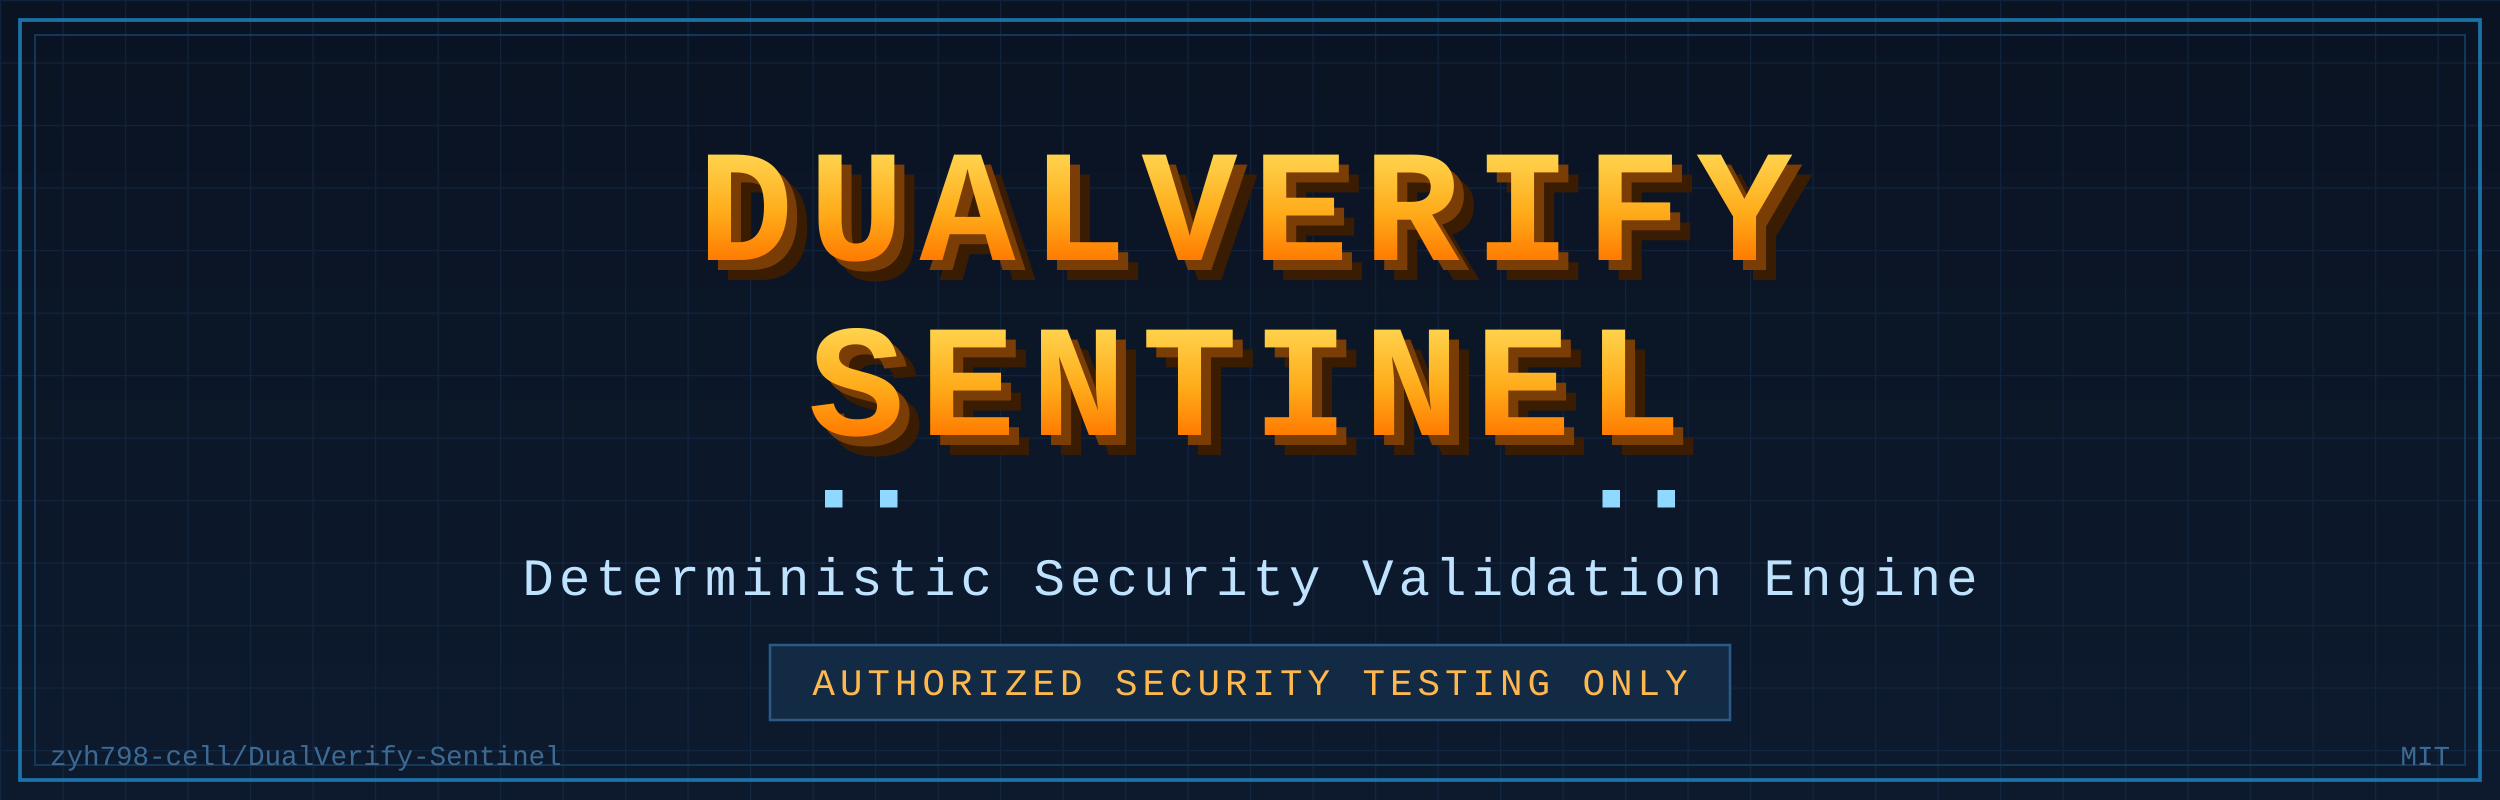
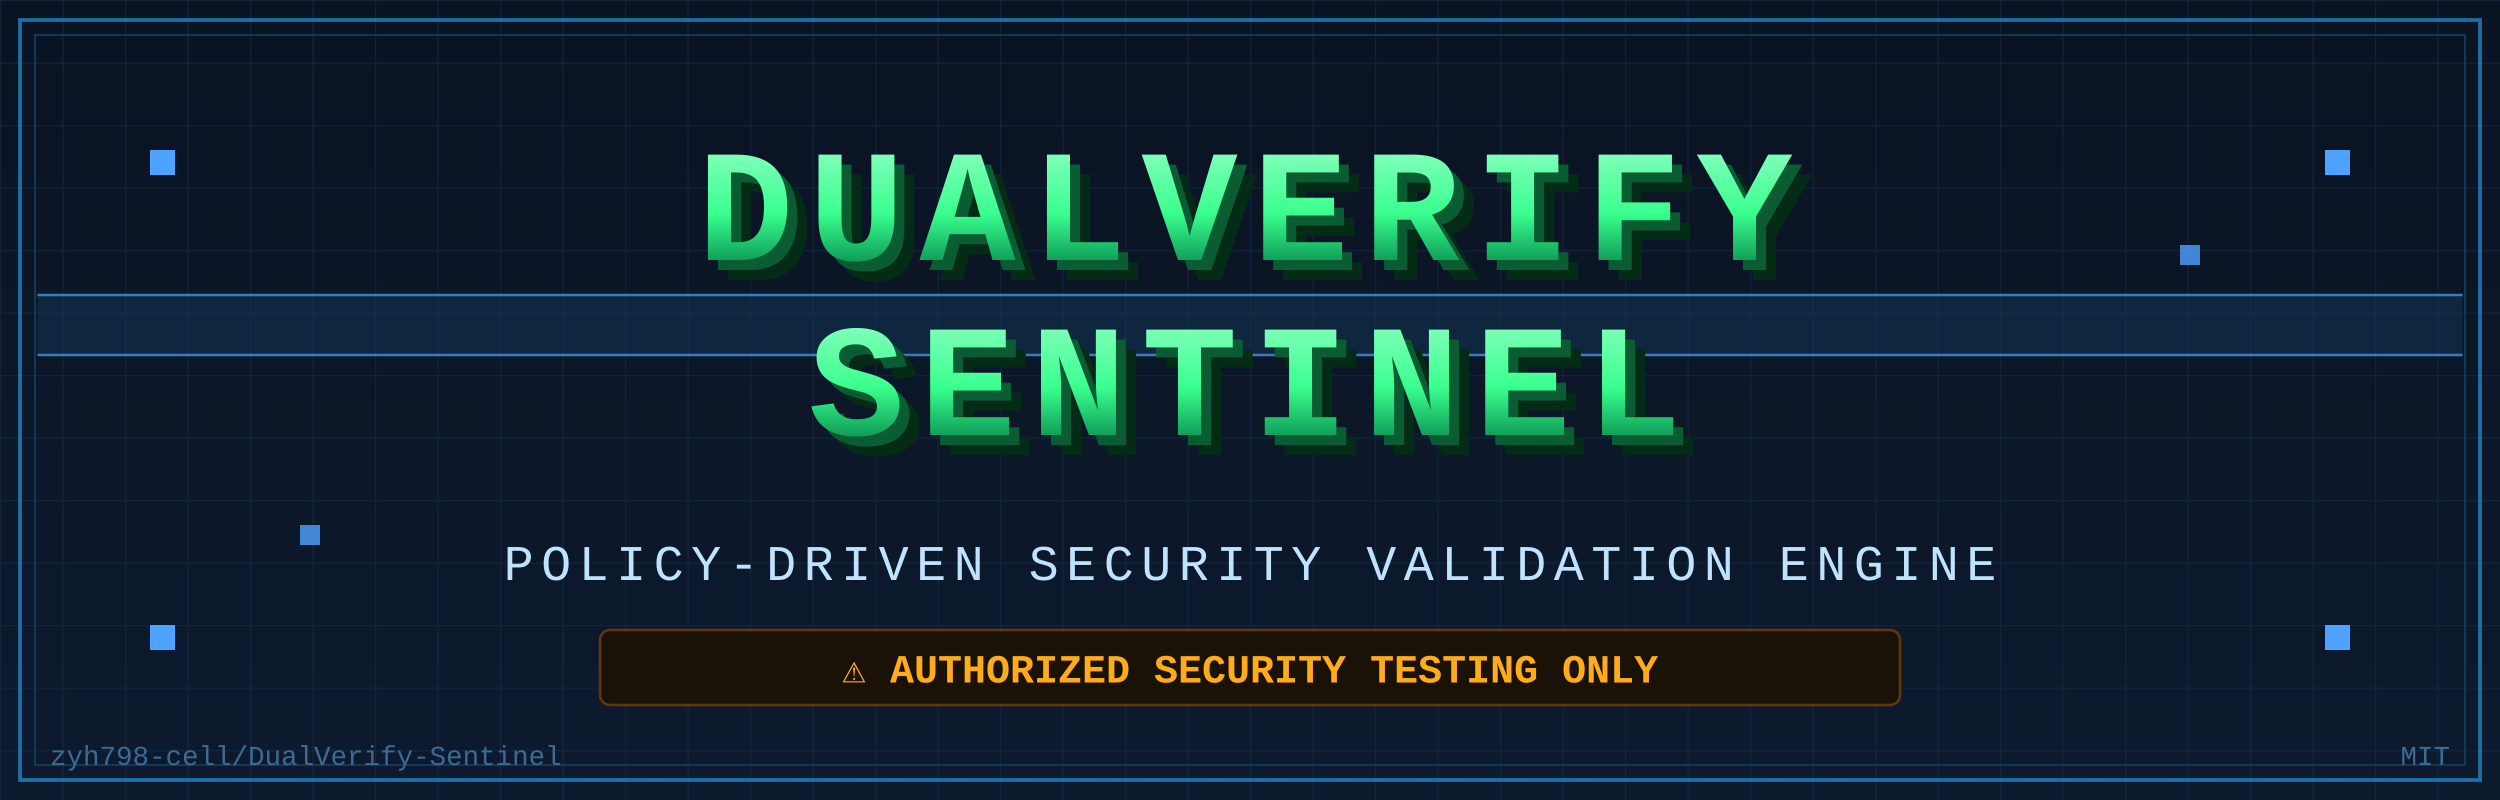
<svg xmlns="http://www.w3.org/2000/svg" viewBox="0 0 1000 320" width="100%" role="img">
  <defs>
-     <linearGradient id="gold" x1="0" y1="0" x2="0" y2="1">
-       <stop offset="0" stop-color="#ffd34d" />
-       <stop offset="0.55" stop-color="#ffab1a" />
-       <stop offset="1" stop-color="#ff7a00" />
+     <linearGradient id="dvs-green" x1="0" y1="0" x2="0" y2="1">
+       <stop offset="0" stop-color="#7dffb8" />
+       <stop offset="0.55" stop-color="#39ff8e" />
+       <stop offset="1" stop-color="#0f9d58" />
    </linearGradient>
-     <linearGradient id="bg" x1="0" y1="0" x2="0" y2="1">
+     <linearGradient id="dvs-bg" x1="0" y1="0" x2="0" y2="1">
      <stop offset="0" stop-color="#0a1322" />
      <stop offset="1" stop-color="#0d1a2e" />
    </linearGradient>
-     <pattern id="grid" width="25" height="25" patternUnits="userSpaceOnUse">
+     <pattern id="dvs-grid" width="25" height="25" patternUnits="userSpaceOnUse">
      <path d="M25 0H0V25" fill="none" stroke="#16304f" stroke-width="1" />
    </pattern>
  </defs>
-   <rect width="1000" height="320" fill="url(#bg)" />
-   <rect width="1000" height="320" fill="url(#grid)" opacity="0.55" />
+   <rect width="1000" height="320" fill="url(#dvs-bg)" />
+   <rect width="1000" height="320" fill="url(#dvs-grid)" opacity="0.55" />
  <rect x="8" y="8" width="984" height="304" fill="none" stroke="#1e88c7" stroke-width="1.5" opacity="0.8" />
  <rect x="14" y="14" width="972" height="292" fill="none" stroke="#123a5c" stroke-width="0.75" />
+   <rect x="15" y="118" width="970" height="24" fill="#123a5c" opacity="0.45" />
+   <line x1="15" y1="118" x2="985" y2="118" stroke="#4da3ff" stroke-width="1" opacity="0.7" />
+   <line x1="15" y1="142" x2="985" y2="142" stroke="#4da3ff" stroke-width="1" opacity="0.7" />
  <g font-family="Consolas, 'Courier New', monospace" font-weight="bold" text-anchor="middle" letter-spacing="6">
-     <text x="506" y="112" font-size="64" fill="#3a1c02">DUALVERIFY</text>
-     <text x="502" y="108" font-size="64" fill="#7a3d05">DUALVERIFY</text>
-     <text x="498" y="104" font-size="64" fill="url(#gold)">DUALVERIFY</text>
-     <text x="506" y="182" font-size="64" fill="#3a1c02">SENTINEL</text>
-     <text x="502" y="178" font-size="64" fill="#7a3d05">SENTINEL</text>
-     <text x="498" y="174" font-size="64" fill="url(#gold)">SENTINEL</text>
+     <text x="506" y="112" font-size="64" fill="#032b16">DUALVERIFY</text>
+     <text x="502" y="108" font-size="64" fill="#0a5c33">DUALVERIFY</text>
+     <text x="498" y="104" font-size="64" fill="url(#dvs-green)">DUALVERIFY</text>
+     <text x="506" y="182" font-size="64" fill="#032b16">SENTINEL</text>
+     <text x="502" y="178" font-size="64" fill="#0a5c33">SENTINEL</text>
+     <text x="498" y="174" font-size="64" fill="url(#dvs-green)">SENTINEL</text>
  </g>
-   <g fill="#8fd8ff">
-     <rect x="330" y="196" width="7" height="7" />
-     <rect x="352" y="196" width="7" height="7" />
-     <rect x="641" y="196" width="7" height="7" />
-     <rect x="663" y="196" width="7" height="7" />
+   <g fill="#4da3ff">
+     <rect x="60" y="60" width="10" height="10" />
+     <rect x="930" y="60" width="10" height="10" />
+     <rect x="60" y="250" width="10" height="10" />
+     <rect x="930" y="250" width="10" height="10" />
+     <rect x="120" y="210" width="8" height="8" opacity="0.8" />
+     <rect x="872" y="98" width="8" height="8" opacity="0.8" />
  </g>
-   <text x="500" y="238" font-family="Consolas, 'Courier New', monospace" font-size="21" fill="#bfe3ff" text-anchor="middle" letter-spacing="2">Deterministic Security Validation Engine</text>
-   <rect x="308" y="258" width="384" height="30" fill="#132a44" stroke="#2a5a86" stroke-width="1" />
-   <text x="500" y="278" font-family="Consolas, 'Courier New', monospace" font-size="15" fill="#ffb84d" text-anchor="middle" letter-spacing="2">AUTHORIZED SECURITY TESTING ONLY</text>
+   <text x="500" y="232" text-anchor="middle" font-family="Consolas, 'Courier New', monospace" font-size="20" fill="#bfe3ff" letter-spacing="3">POLICY-DRIVEN SECURITY VALIDATION ENGINE</text>
+   <rect x="240" y="252" width="520" height="30" rx="4" fill="#1a1206" stroke="#633806" stroke-width="1" />
+   <text x="500" y="273" text-anchor="middle" font-family="Consolas, 'Courier New', monospace" font-weight="bold" font-size="16" fill="#ffab1a">⚠ AUTHORIZED SECURITY TESTING ONLY</text>
  <text x="20" y="306" font-family="Consolas, 'Courier New', monospace" font-size="11" fill="#3d6a94">zyh798-cell/DualVerify-Sentinel</text>
  <text x="980" y="306" font-family="Consolas, 'Courier New', monospace" font-size="11" fill="#3d6a94" text-anchor="end">MIT</text>
</svg>
